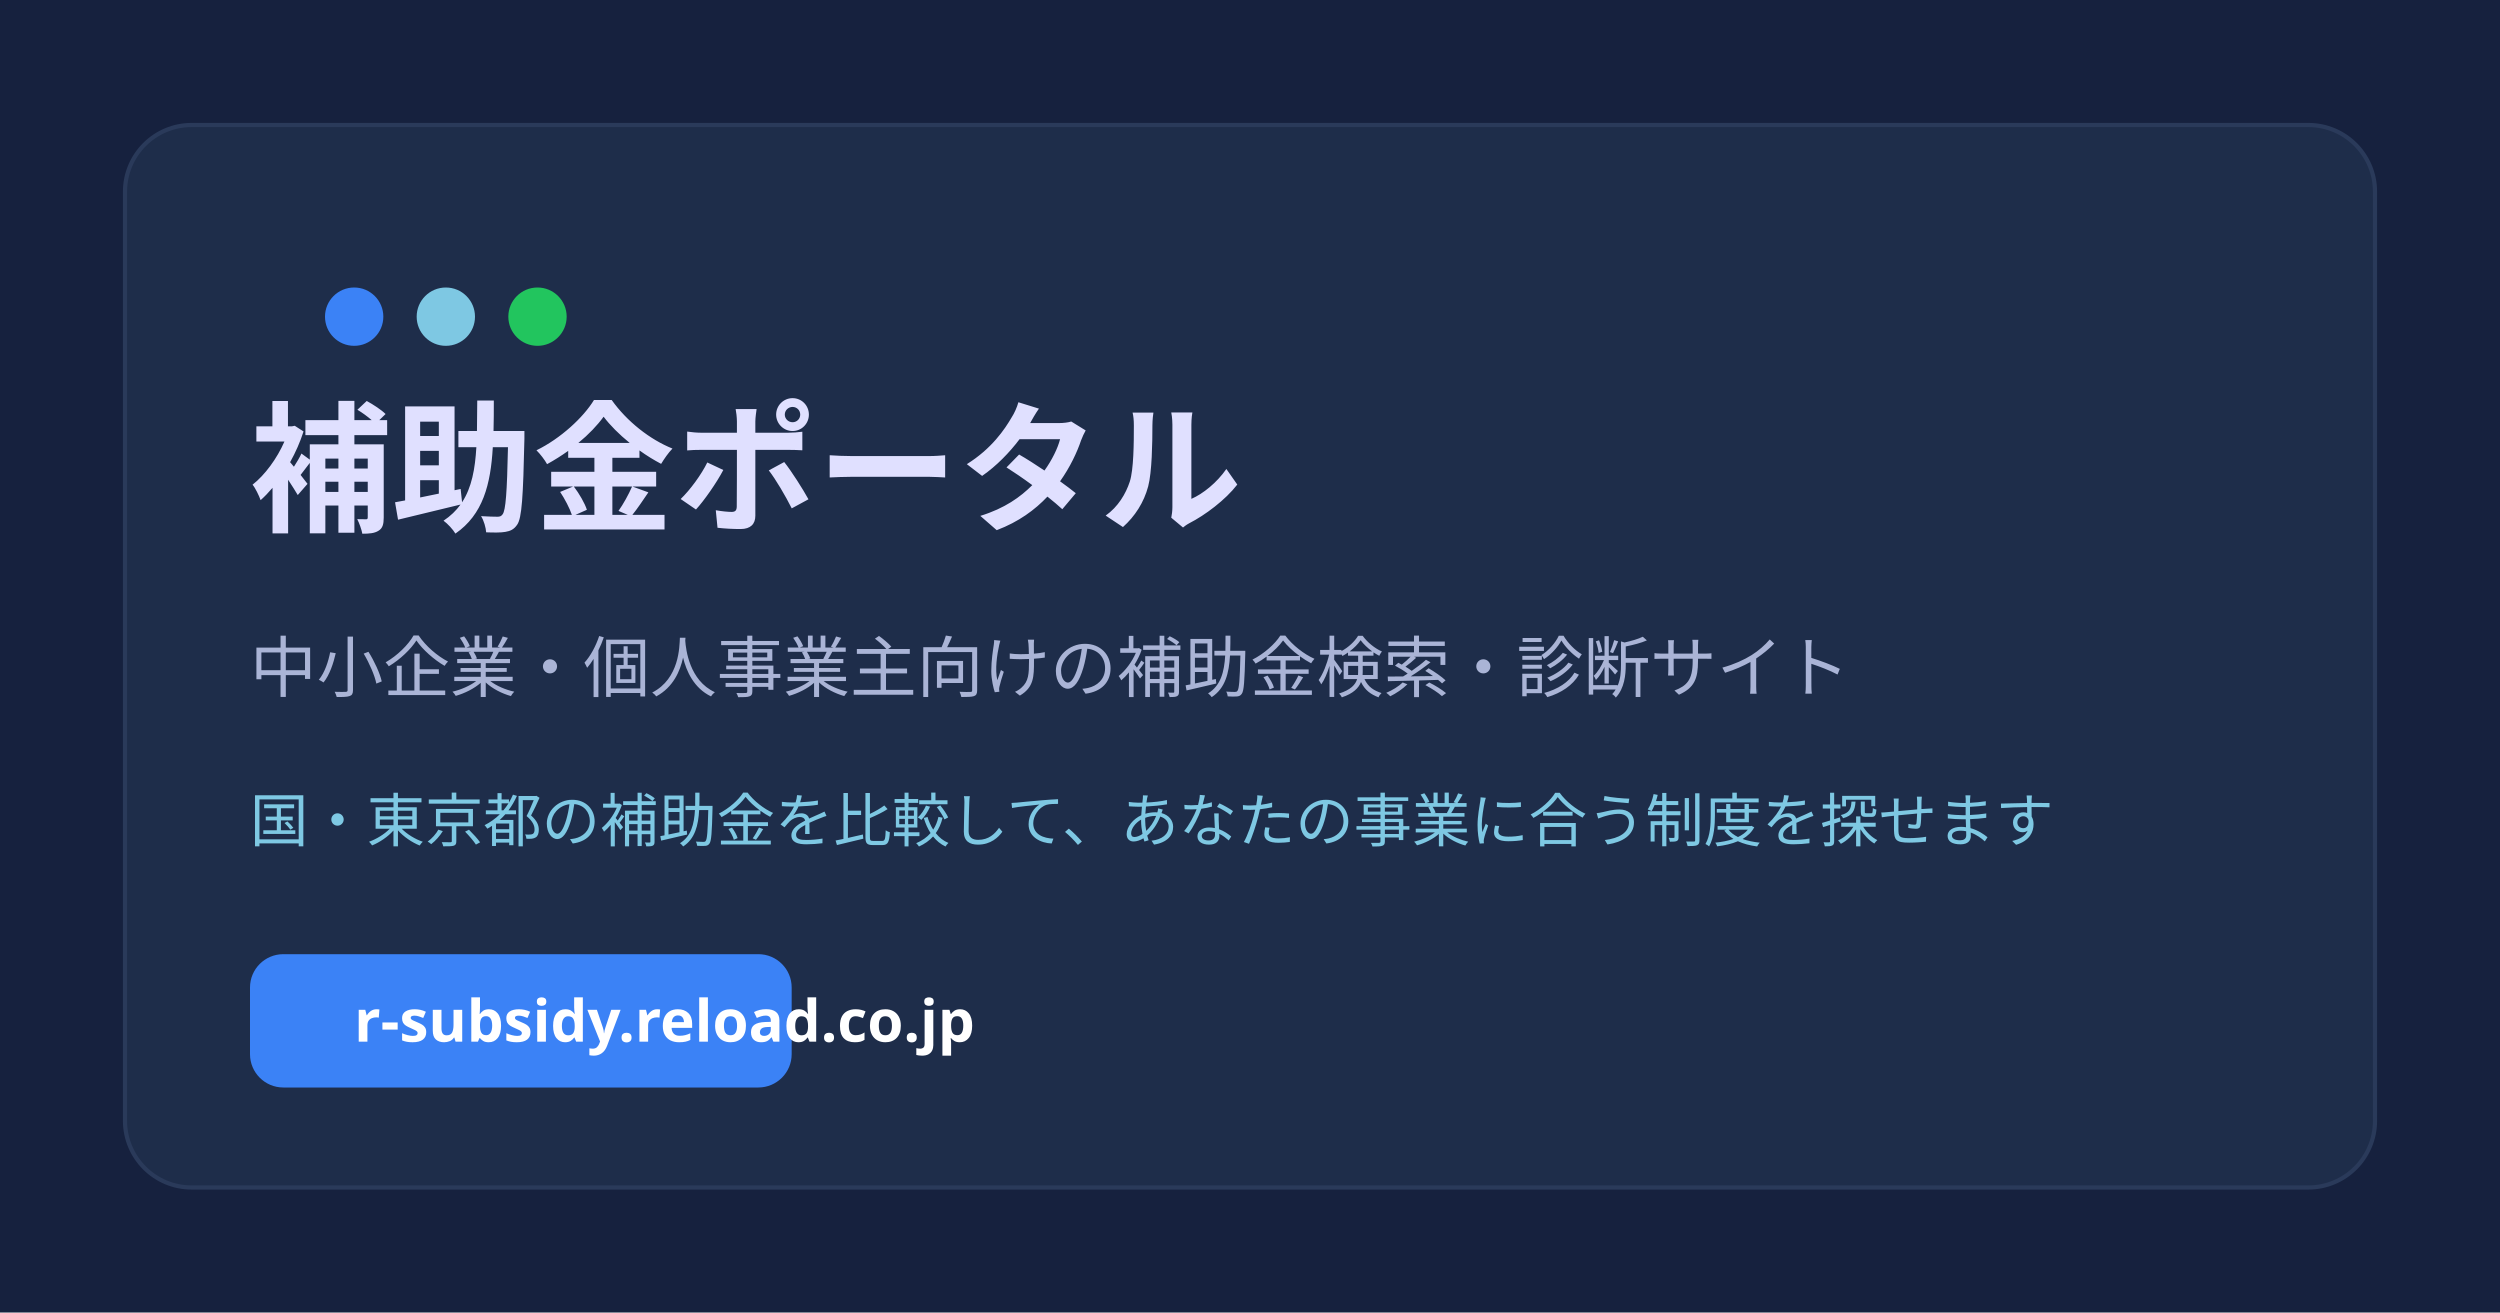
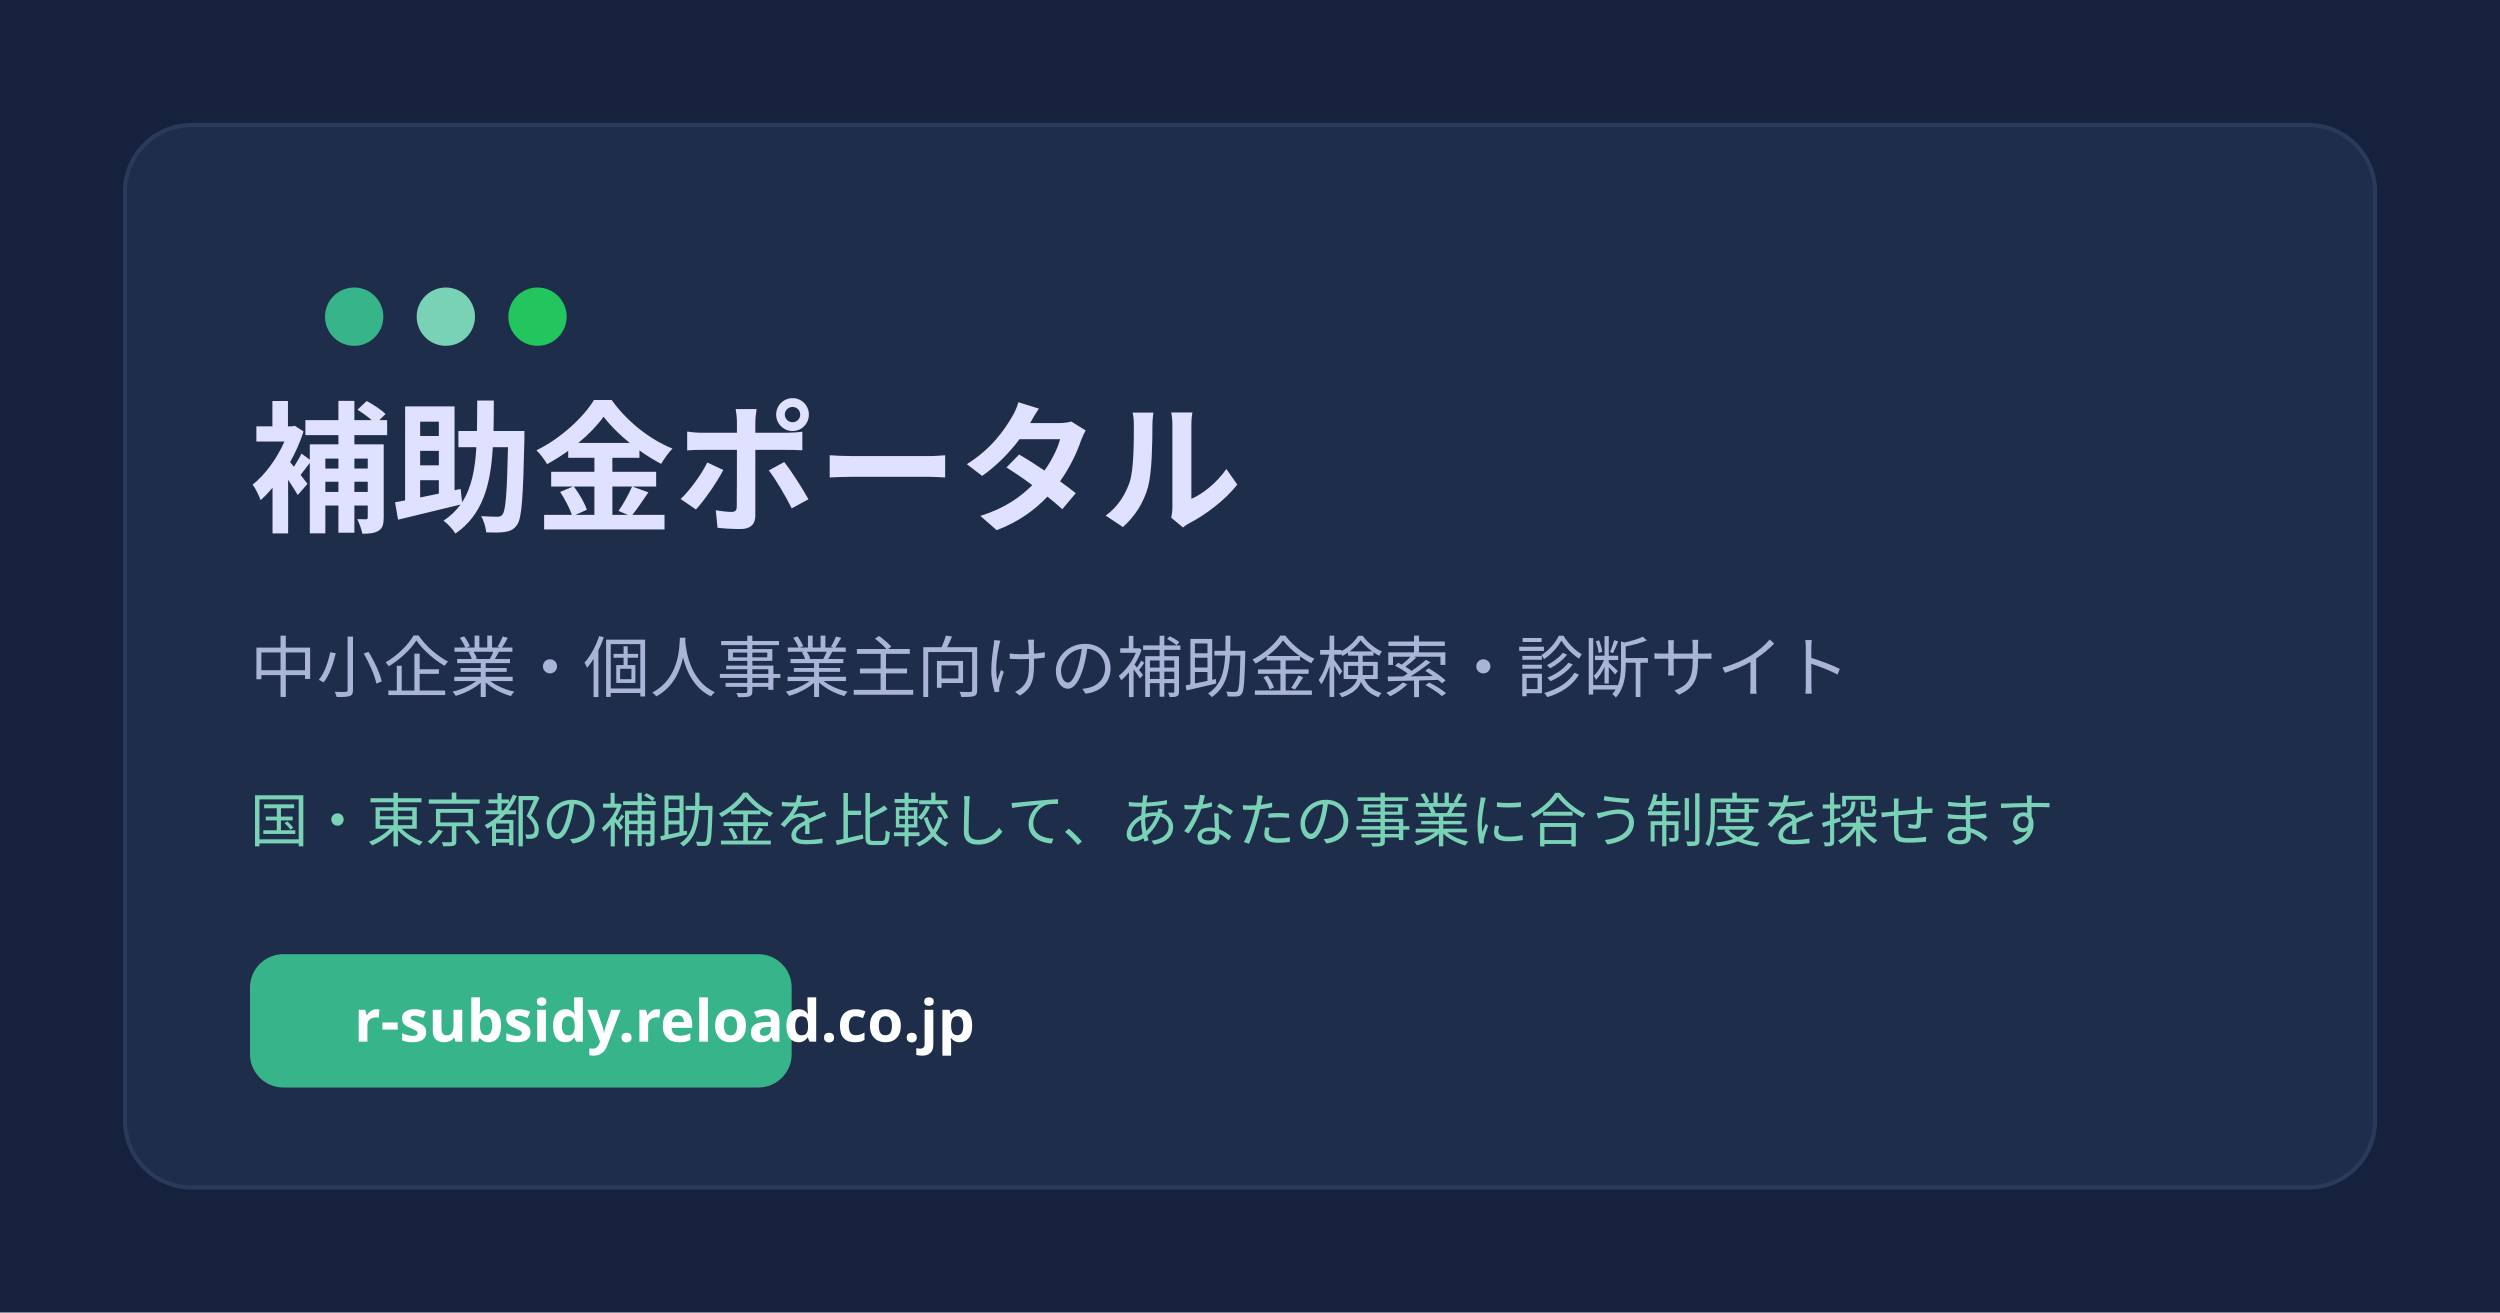
<svg xmlns="http://www.w3.org/2000/svg" width="1200" height="630" viewBox="0 0 1200 630" fill="none">
  <rect width="1200" height="630" fill="#16213E" />
  <rect x="60" y="60" width="1080" height="510" rx="32" fill="#1E2D4A" stroke="#2A3A5A" stroke-width="2" />
-   <circle cx="170" cy="152" r="14" fill="#3B82F6" />
-   <circle cx="214" cy="152" r="14" fill="#7EC8E3" />
+   <circle cx="170" cy="152" r="14" fill="#38B48B" />
+   <circle cx="214" cy="152" r="14" fill="#7AD2B6" />
  <circle cx="258" cy="152" r="14" fill="#22C55E" />
  <text x="120" y="250" fill="#E0E0FF" font-family="'Hiragino Sans', 'Yu Gothic', sans-serif" font-size="68" font-weight="700">
    補助金ポータル
  </text>
  <text x="120" y="332" fill="#AAB4D6" font-family="'Hiragino Sans', 'Yu Gothic', sans-serif" font-size="32">
    中小企業・個人事業主向けの補助金検索・診断サイト
  </text>
-   <text x="120" y="404" fill="#7EC8E3" font-family="'Hiragino Sans', 'Yu Gothic', sans-serif" font-size="28">
+   <text x="120" y="404" fill="#7AD2B6" font-family="'Hiragino Sans', 'Yu Gothic', sans-serif" font-size="28">
    国・東京都の補助金を比較して、あなたの事業に合う制度を探せます
  </text>
-   <rect x="120" y="458" width="260" height="64" rx="16" fill="#3B82F6" />
+   <rect x="120" y="458" width="260" height="64" rx="16" fill="#38B48B" />
  <text x="170" y="500" fill="white" font-family="'Hiragino Sans', 'Yu Gothic', sans-serif" font-size="28" font-weight="700">
    r-subsidy.reload.co.jp
  </text>
</svg>
